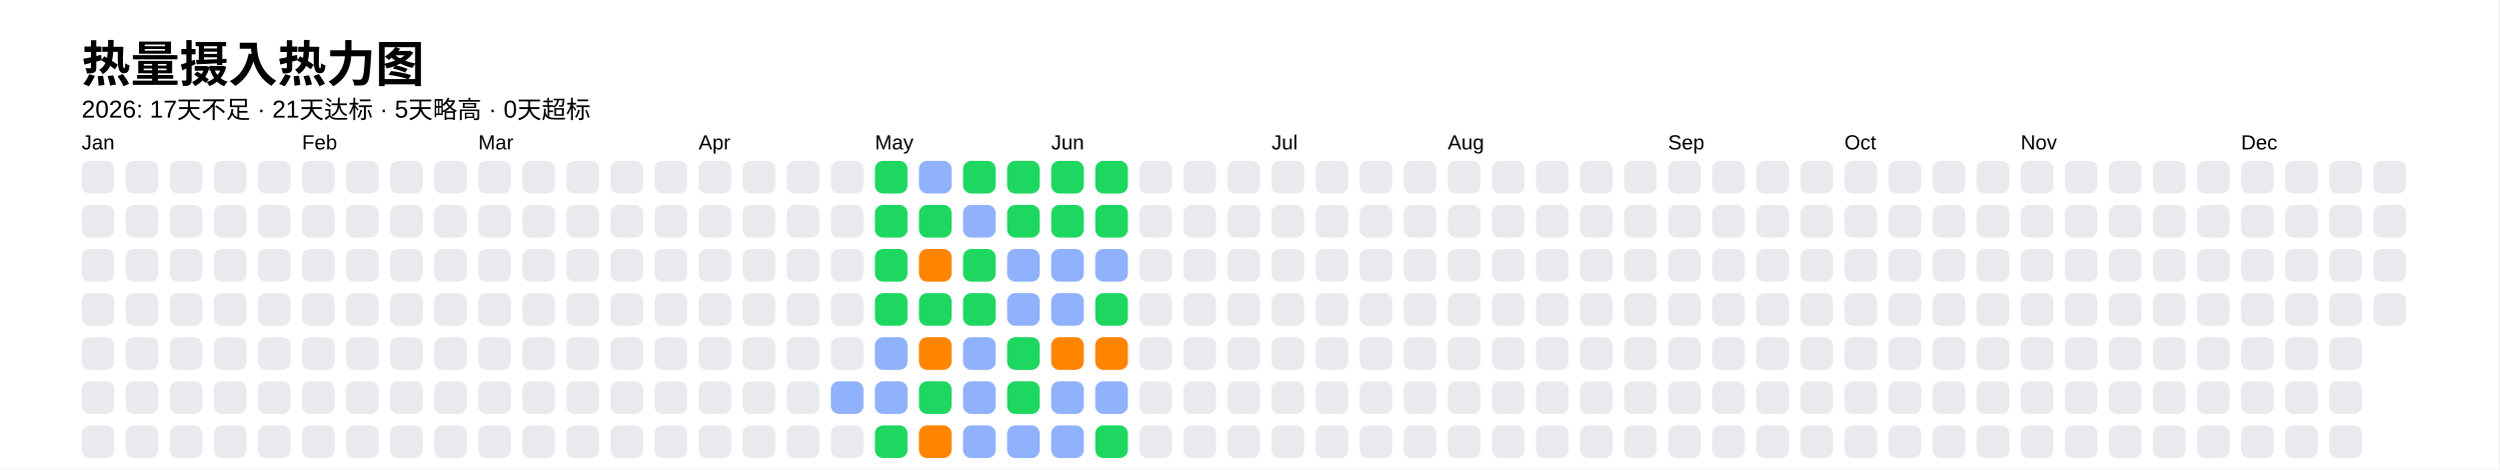
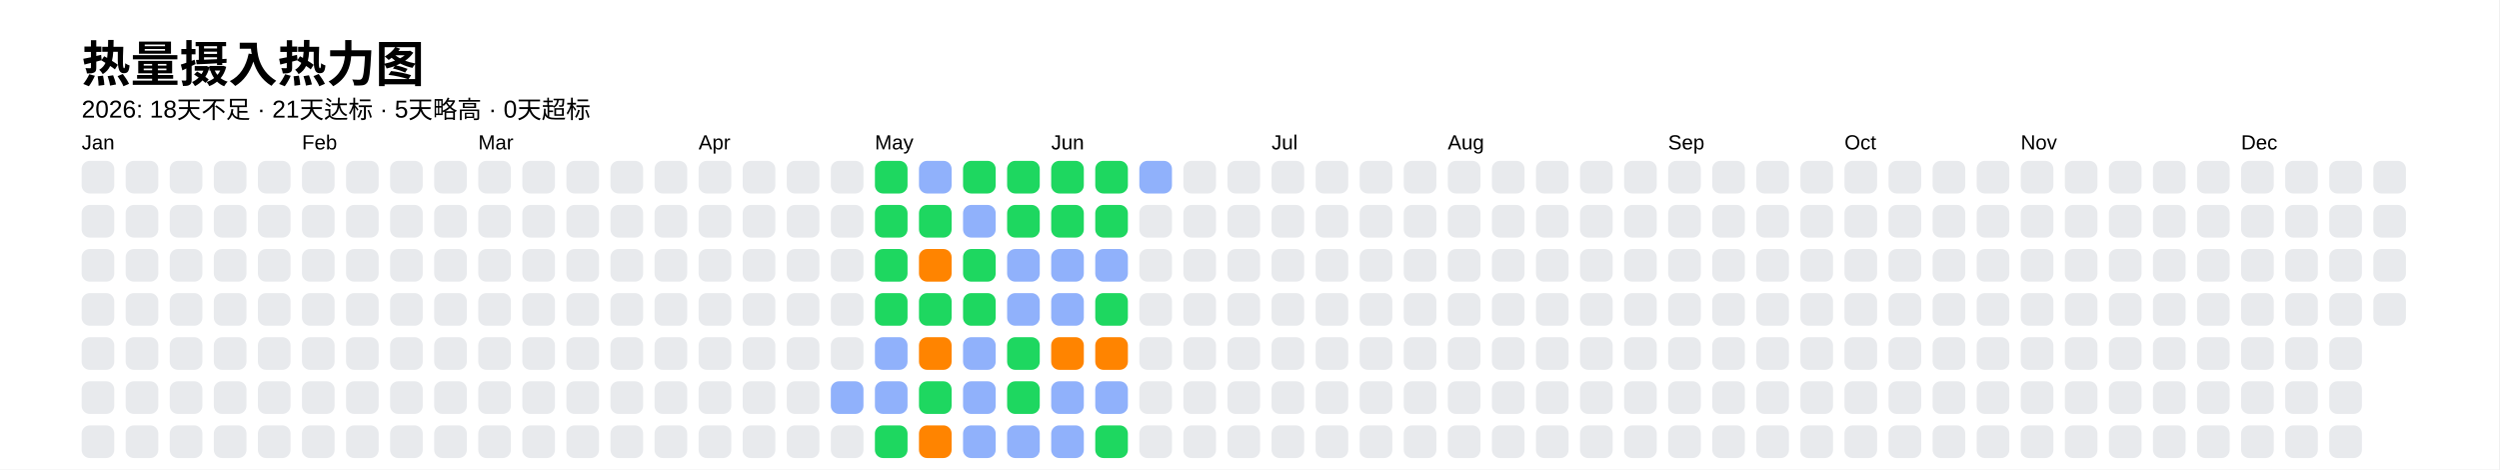
<svg xmlns="http://www.w3.org/2000/svg" style="background-color:white;" baseProfile="full" height="57.5mm" version="1.1" viewBox="0,0,306.2,57.5" width="306.2mm">
  <defs />
  <rect fill="#FFFFFF" height="57.5" width="306.2" x="0" y="0" />
  <text fill="#000000" style="font-size:6px; font-family:Arial; font-weight:bold;" x="10" y="10">热量摄入热力图</text>
-   <text fill="#000000" style="font-size:3px; font-family:Arial;" x="10" y="14.4">2026: 17天不足 · 21天达标 · 5天略高 · 0天超标</text>
+   <text fill="#000000" style="font-size:3px; font-family:Arial;" x="10" y="14.4">2026: 18天不足 · 21天达标 · 5天略高 · 0天超标</text>
  <text fill="#000000" style="font-size:2.5px; font-family:Arial" x="10" y="18.3">Jan</text>
  <rect fill="#E8EAED" height="4" rx="1" ry="1" width="4" x="10" y="19.7" />
  <rect fill="#E8EAED" height="4" rx="1" ry="1" width="4" x="10" y="25.1" />
  <rect fill="#E8EAED" height="4" rx="1" ry="1" width="4" x="10" y="30.5" />
  <rect fill="#E8EAED" height="4" rx="1" ry="1" width="4" x="10" y="35.9" />
  <rect fill="#E8EAED" height="4" rx="1" ry="1" width="4" x="10" y="41.3" />
  <rect fill="#E8EAED" height="4" rx="1" ry="1" width="4" x="10" y="46.7" />
  <rect fill="#E8EAED" height="4" rx="1" ry="1" width="4" x="10" y="52.1" />
  <rect fill="#E8EAED" height="4" rx="1" ry="1" width="4" x="15.4" y="19.7" />
  <rect fill="#E8EAED" height="4" rx="1" ry="1" width="4" x="15.4" y="25.1" />
  <rect fill="#E8EAED" height="4" rx="1" ry="1" width="4" x="15.4" y="30.5" />
  <rect fill="#E8EAED" height="4" rx="1" ry="1" width="4" x="15.4" y="35.9" />
  <rect fill="#E8EAED" height="4" rx="1" ry="1" width="4" x="15.4" y="41.3" />
  <rect fill="#E8EAED" height="4" rx="1" ry="1" width="4" x="15.4" y="46.7" />
  <rect fill="#E8EAED" height="4" rx="1" ry="1" width="4" x="15.4" y="52.1" />
  <rect fill="#E8EAED" height="4" rx="1" ry="1" width="4" x="20.8" y="19.7" />
  <rect fill="#E8EAED" height="4" rx="1" ry="1" width="4" x="20.8" y="25.1" />
  <rect fill="#E8EAED" height="4" rx="1" ry="1" width="4" x="20.8" y="30.5" />
  <rect fill="#E8EAED" height="4" rx="1" ry="1" width="4" x="20.8" y="35.9" />
  <rect fill="#E8EAED" height="4" rx="1" ry="1" width="4" x="20.8" y="41.3" />
  <rect fill="#E8EAED" height="4" rx="1" ry="1" width="4" x="20.8" y="46.7" />
  <rect fill="#E8EAED" height="4" rx="1" ry="1" width="4" x="20.8" y="52.1" />
  <rect fill="#E8EAED" height="4" rx="1" ry="1" width="4" x="26.2" y="19.7" />
  <rect fill="#E8EAED" height="4" rx="1" ry="1" width="4" x="26.2" y="25.1" />
  <rect fill="#E8EAED" height="4" rx="1" ry="1" width="4" x="26.2" y="30.5" />
  <rect fill="#E8EAED" height="4" rx="1" ry="1" width="4" x="26.2" y="35.9" />
  <rect fill="#E8EAED" height="4" rx="1" ry="1" width="4" x="26.2" y="41.3" />
  <rect fill="#E8EAED" height="4" rx="1" ry="1" width="4" x="26.2" y="46.7" />
  <rect fill="#E8EAED" height="4" rx="1" ry="1" width="4" x="26.2" y="52.1" />
  <rect fill="#E8EAED" height="4" rx="1" ry="1" width="4" x="31.6" y="19.7" />
  <rect fill="#E8EAED" height="4" rx="1" ry="1" width="4" x="31.6" y="25.1" />
  <rect fill="#E8EAED" height="4" rx="1" ry="1" width="4" x="31.6" y="30.5" />
  <rect fill="#E8EAED" height="4" rx="1" ry="1" width="4" x="31.6" y="35.9" />
  <rect fill="#E8EAED" height="4" rx="1" ry="1" width="4" x="31.6" y="41.3" />
  <rect fill="#E8EAED" height="4" rx="1" ry="1" width="4" x="31.6" y="46.7" />
  <rect fill="#E8EAED" height="4" rx="1" ry="1" width="4" x="31.6" y="52.1" />
  <text fill="#000000" style="font-size:2.5px; font-family:Arial" x="37.0" y="18.3">Feb</text>
  <rect fill="#E8EAED" height="4" rx="1" ry="1" width="4" x="37.0" y="19.7" />
  <rect fill="#E8EAED" height="4" rx="1" ry="1" width="4" x="37.0" y="25.1" />
  <rect fill="#E8EAED" height="4" rx="1" ry="1" width="4" x="37.0" y="30.5" />
  <rect fill="#E8EAED" height="4" rx="1" ry="1" width="4" x="37.0" y="35.9" />
  <rect fill="#E8EAED" height="4" rx="1" ry="1" width="4" x="37.0" y="41.3" />
  <rect fill="#E8EAED" height="4" rx="1" ry="1" width="4" x="37.0" y="46.7" />
  <rect fill="#E8EAED" height="4" rx="1" ry="1" width="4" x="37.0" y="52.1" />
  <rect fill="#E8EAED" height="4" rx="1" ry="1" width="4" x="42.4" y="19.7" />
  <rect fill="#E8EAED" height="4" rx="1" ry="1" width="4" x="42.4" y="25.1" />
  <rect fill="#E8EAED" height="4" rx="1" ry="1" width="4" x="42.4" y="30.5" />
  <rect fill="#E8EAED" height="4" rx="1" ry="1" width="4" x="42.4" y="35.9" />
  <rect fill="#E8EAED" height="4" rx="1" ry="1" width="4" x="42.4" y="41.3" />
  <rect fill="#E8EAED" height="4" rx="1" ry="1" width="4" x="42.4" y="46.7" />
  <rect fill="#E8EAED" height="4" rx="1" ry="1" width="4" x="42.4" y="52.1" />
  <rect fill="#E8EAED" height="4" rx="1" ry="1" width="4" x="47.8" y="19.7" />
  <rect fill="#E8EAED" height="4" rx="1" ry="1" width="4" x="47.8" y="25.1" />
  <rect fill="#E8EAED" height="4" rx="1" ry="1" width="4" x="47.8" y="30.5" />
  <rect fill="#E8EAED" height="4" rx="1" ry="1" width="4" x="47.8" y="35.9" />
  <rect fill="#E8EAED" height="4" rx="1" ry="1" width="4" x="47.8" y="41.3" />
  <rect fill="#E8EAED" height="4" rx="1" ry="1" width="4" x="47.8" y="46.7" />
  <rect fill="#E8EAED" height="4" rx="1" ry="1" width="4" x="47.8" y="52.1" />
  <rect fill="#E8EAED" height="4" rx="1" ry="1" width="4" x="53.2" y="19.7" />
  <rect fill="#E8EAED" height="4" rx="1" ry="1" width="4" x="53.2" y="25.1" />
  <rect fill="#E8EAED" height="4" rx="1" ry="1" width="4" x="53.2" y="30.5" />
  <rect fill="#E8EAED" height="4" rx="1" ry="1" width="4" x="53.2" y="35.9" />
  <rect fill="#E8EAED" height="4" rx="1" ry="1" width="4" x="53.2" y="41.3" />
  <rect fill="#E8EAED" height="4" rx="1" ry="1" width="4" x="53.2" y="46.7" />
  <rect fill="#E8EAED" height="4" rx="1" ry="1" width="4" x="53.2" y="52.1" />
  <text fill="#000000" style="font-size:2.5px; font-family:Arial" x="58.6" y="18.3">Mar</text>
  <rect fill="#E8EAED" height="4" rx="1" ry="1" width="4" x="58.6" y="19.7" />
  <rect fill="#E8EAED" height="4" rx="1" ry="1" width="4" x="58.6" y="25.1" />
  <rect fill="#E8EAED" height="4" rx="1" ry="1" width="4" x="58.6" y="30.5" />
  <rect fill="#E8EAED" height="4" rx="1" ry="1" width="4" x="58.6" y="35.9" />
  <rect fill="#E8EAED" height="4" rx="1" ry="1" width="4" x="58.6" y="41.3" />
  <rect fill="#E8EAED" height="4" rx="1" ry="1" width="4" x="58.6" y="46.7" />
  <rect fill="#E8EAED" height="4" rx="1" ry="1" width="4" x="58.6" y="52.1" />
  <rect fill="#E8EAED" height="4" rx="1" ry="1" width="4" x="64" y="19.7" />
  <rect fill="#E8EAED" height="4" rx="1" ry="1" width="4" x="64" y="25.1" />
  <rect fill="#E8EAED" height="4" rx="1" ry="1" width="4" x="64" y="30.5" />
  <rect fill="#E8EAED" height="4" rx="1" ry="1" width="4" x="64" y="35.9" />
  <rect fill="#E8EAED" height="4" rx="1" ry="1" width="4" x="64" y="41.3" />
  <rect fill="#E8EAED" height="4" rx="1" ry="1" width="4" x="64" y="46.7" />
  <rect fill="#E8EAED" height="4" rx="1" ry="1" width="4" x="64" y="52.1" />
  <rect fill="#E8EAED" height="4" rx="1" ry="1" width="4" x="69.4" y="19.7" />
  <rect fill="#E8EAED" height="4" rx="1" ry="1" width="4" x="69.4" y="25.1" />
  <rect fill="#E8EAED" height="4" rx="1" ry="1" width="4" x="69.4" y="30.5" />
  <rect fill="#E8EAED" height="4" rx="1" ry="1" width="4" x="69.4" y="35.9" />
  <rect fill="#E8EAED" height="4" rx="1" ry="1" width="4" x="69.4" y="41.3" />
  <rect fill="#E8EAED" height="4" rx="1" ry="1" width="4" x="69.4" y="46.7" />
  <rect fill="#E8EAED" height="4" rx="1" ry="1" width="4" x="69.4" y="52.1" />
  <rect fill="#E8EAED" height="4" rx="1" ry="1" width="4" x="74.8" y="19.7" />
  <rect fill="#E8EAED" height="4" rx="1" ry="1" width="4" x="74.8" y="25.1" />
  <rect fill="#E8EAED" height="4" rx="1" ry="1" width="4" x="74.8" y="30.5" />
  <rect fill="#E8EAED" height="4" rx="1" ry="1" width="4" x="74.8" y="35.9" />
  <rect fill="#E8EAED" height="4" rx="1" ry="1" width="4" x="74.8" y="41.3" />
  <rect fill="#E8EAED" height="4" rx="1" ry="1" width="4" x="74.8" y="46.7" />
  <rect fill="#E8EAED" height="4" rx="1" ry="1" width="4" x="74.8" y="52.1" />
  <rect fill="#E8EAED" height="4" rx="1" ry="1" width="4" x="80.2" y="19.7" />
  <rect fill="#E8EAED" height="4" rx="1" ry="1" width="4" x="80.2" y="25.1" />
  <rect fill="#E8EAED" height="4" rx="1" ry="1" width="4" x="80.2" y="30.5" />
  <rect fill="#E8EAED" height="4" rx="1" ry="1" width="4" x="80.2" y="35.9" />
  <rect fill="#E8EAED" height="4" rx="1" ry="1" width="4" x="80.2" y="41.3" />
  <rect fill="#E8EAED" height="4" rx="1" ry="1" width="4" x="80.2" y="46.7" />
  <rect fill="#E8EAED" height="4" rx="1" ry="1" width="4" x="80.2" y="52.1" />
  <text fill="#000000" style="font-size:2.5px; font-family:Arial" x="85.6" y="18.3">Apr</text>
  <rect fill="#E8EAED" height="4" rx="1" ry="1" width="4" x="85.6" y="19.7" />
  <rect fill="#E8EAED" height="4" rx="1" ry="1" width="4" x="85.6" y="25.1" />
  <rect fill="#E8EAED" height="4" rx="1" ry="1" width="4" x="85.6" y="30.5" />
  <rect fill="#E8EAED" height="4" rx="1" ry="1" width="4" x="85.6" y="35.9" />
  <rect fill="#E8EAED" height="4" rx="1" ry="1" width="4" x="85.6" y="41.3" />
  <rect fill="#E8EAED" height="4" rx="1" ry="1" width="4" x="85.6" y="46.7" />
  <rect fill="#E8EAED" height="4" rx="1" ry="1" width="4" x="85.6" y="52.1" />
  <rect fill="#E8EAED" height="4" rx="1" ry="1" width="4" x="91" y="19.7" />
  <rect fill="#E8EAED" height="4" rx="1" ry="1" width="4" x="91" y="25.1" />
  <rect fill="#E8EAED" height="4" rx="1" ry="1" width="4" x="91" y="30.5" />
  <rect fill="#E8EAED" height="4" rx="1" ry="1" width="4" x="91" y="35.9" />
  <rect fill="#E8EAED" height="4" rx="1" ry="1" width="4" x="91" y="41.3" />
  <rect fill="#E8EAED" height="4" rx="1" ry="1" width="4" x="91" y="46.7" />
  <rect fill="#E8EAED" height="4" rx="1" ry="1" width="4" x="91" y="52.1" />
  <rect fill="#E8EAED" height="4" rx="1" ry="1" width="4" x="96.4" y="19.7" />
  <rect fill="#E8EAED" height="4" rx="1" ry="1" width="4" x="96.4" y="25.1" />
  <rect fill="#E8EAED" height="4" rx="1" ry="1" width="4" x="96.4" y="30.5" />
  <rect fill="#E8EAED" height="4" rx="1" ry="1" width="4" x="96.4" y="35.9" />
  <rect fill="#E8EAED" height="4" rx="1" ry="1" width="4" x="96.4" y="41.3" />
  <rect fill="#E8EAED" height="4" rx="1" ry="1" width="4" x="96.4" y="46.7" />
  <rect fill="#E8EAED" height="4" rx="1" ry="1" width="4" x="96.4" y="52.1" />
  <rect fill="#E8EAED" height="4" rx="1" ry="1" width="4" x="101.8" y="19.7" />
  <rect fill="#E8EAED" height="4" rx="1" ry="1" width="4" x="101.8" y="25.1" />
  <rect fill="#E8EAED" height="4" rx="1" ry="1" width="4" x="101.8" y="30.5" />
  <rect fill="#E8EAED" height="4" rx="1" ry="1" width="4" x="101.8" y="35.9" />
  <rect fill="#E8EAED" height="4" rx="1" ry="1" width="4" x="101.8" y="41.3" />
  <rect fill="#90b1fb" height="4" rx="1" ry="1" width="4" x="101.8" y="46.7" />
  <rect fill="#E8EAED" height="4" rx="1" ry="1" width="4" x="101.8" y="52.1" />
  <text fill="#000000" style="font-size:2.5px; font-family:Arial" x="107.2" y="18.3">May</text>
  <rect fill="#1ed760" height="4" rx="1" ry="1" width="4" x="107.2" y="19.7" />
  <rect fill="#1ed760" height="4" rx="1" ry="1" width="4" x="107.2" y="25.1" />
  <rect fill="#1ed760" height="4" rx="1" ry="1" width="4" x="107.2" y="30.5" />
  <rect fill="#1ed760" height="4" rx="1" ry="1" width="4" x="107.2" y="35.9" />
  <rect fill="#90b1fb" height="4" rx="1" ry="1" width="4" x="107.2" y="41.3" />
  <rect fill="#90b1fb" height="4" rx="1" ry="1" width="4" x="107.2" y="46.7" />
  <rect fill="#1ed760" height="4" rx="1" ry="1" width="4" x="107.2" y="52.1" />
  <rect fill="#90b1fb" height="4" rx="1" ry="1" width="4" x="112.6" y="19.7" />
  <rect fill="#1ed760" height="4" rx="1" ry="1" width="4" x="112.6" y="25.1" />
  <rect fill="#ff8400" height="4" rx="1" ry="1" width="4" x="112.6" y="30.5" />
  <rect fill="#1ed760" height="4" rx="1" ry="1" width="4" x="112.6" y="35.9" />
  <rect fill="#ff8400" height="4" rx="1" ry="1" width="4" x="112.6" y="41.3" />
  <rect fill="#1ed760" height="4" rx="1" ry="1" width="4" x="112.6" y="46.7" />
  <rect fill="#ff8400" height="4" rx="1" ry="1" width="4" x="112.6" y="52.1" />
  <rect fill="#1ed760" height="4" rx="1" ry="1" width="4" x="118" y="19.7" />
  <rect fill="#90b1fb" height="4" rx="1" ry="1" width="4" x="118" y="25.1" />
  <rect fill="#1ed760" height="4" rx="1" ry="1" width="4" x="118" y="30.5" />
  <rect fill="#1ed760" height="4" rx="1" ry="1" width="4" x="118" y="35.9" />
  <rect fill="#90b1fb" height="4" rx="1" ry="1" width="4" x="118" y="41.3" />
  <rect fill="#90b1fb" height="4" rx="1" ry="1" width="4" x="118" y="46.7" />
  <rect fill="#90b1fb" height="4" rx="1" ry="1" width="4" x="118" y="52.1" />
  <rect fill="#1ed760" height="4" rx="1" ry="1" width="4" x="123.4" y="19.7" />
  <rect fill="#1ed760" height="4" rx="1" ry="1" width="4" x="123.4" y="25.1" />
  <rect fill="#90b1fb" height="4" rx="1" ry="1" width="4" x="123.4" y="30.5" />
  <rect fill="#90b1fb" height="4" rx="1" ry="1" width="4" x="123.4" y="35.9" />
  <rect fill="#1ed760" height="4" rx="1" ry="1" width="4" x="123.4" y="41.3" />
  <rect fill="#1ed760" height="4" rx="1" ry="1" width="4" x="123.4" y="46.7" />
  <rect fill="#90b1fb" height="4" rx="1" ry="1" width="4" x="123.4" y="52.1" />
  <text fill="#000000" style="font-size:2.5px; font-family:Arial" x="128.8" y="18.3">Jun</text>
  <rect fill="#1ed760" height="4" rx="1" ry="1" width="4" x="128.8" y="19.7" />
  <rect fill="#1ed760" height="4" rx="1" ry="1" width="4" x="128.8" y="25.1" />
  <rect fill="#90b1fb" height="4" rx="1" ry="1" width="4" x="128.8" y="30.5" />
  <rect fill="#90b1fb" height="4" rx="1" ry="1" width="4" x="128.8" y="35.9" />
  <rect fill="#ff8400" height="4" rx="1" ry="1" width="4" x="128.8" y="41.3" />
  <rect fill="#90b1fb" height="4" rx="1" ry="1" width="4" x="128.8" y="46.7" />
  <rect fill="#90b1fb" height="4" rx="1" ry="1" width="4" x="128.8" y="52.1" />
  <rect fill="#1ed760" height="4" rx="1" ry="1" width="4" x="134.2" y="19.7" />
  <rect fill="#1ed760" height="4" rx="1" ry="1" width="4" x="134.2" y="25.1" />
  <rect fill="#90b1fb" height="4" rx="1" ry="1" width="4" x="134.2" y="30.5" />
  <rect fill="#1ed760" height="4" rx="1" ry="1" width="4" x="134.2" y="35.9" />
  <rect fill="#ff8400" height="4" rx="1" ry="1" width="4" x="134.2" y="41.3" />
  <rect fill="#90b1fb" height="4" rx="1" ry="1" width="4" x="134.2" y="46.7" />
  <rect fill="#1ed760" height="4" rx="1" ry="1" width="4" x="134.2" y="52.1" />
-   <rect fill="#E8EAED" height="4" rx="1" ry="1" width="4" x="139.6" y="19.7" />
+   <rect fill="#90b1fb" height="4" rx="1" ry="1" width="4" x="139.6" y="19.7" />
  <rect fill="#E8EAED" height="4" rx="1" ry="1" width="4" x="139.6" y="25.1" />
  <rect fill="#E8EAED" height="4" rx="1" ry="1" width="4" x="139.6" y="30.5" />
  <rect fill="#E8EAED" height="4" rx="1" ry="1" width="4" x="139.6" y="35.9" />
  <rect fill="#E8EAED" height="4" rx="1" ry="1" width="4" x="139.6" y="41.3" />
  <rect fill="#E8EAED" height="4" rx="1" ry="1" width="4" x="139.6" y="46.7" />
  <rect fill="#E8EAED" height="4" rx="1" ry="1" width="4" x="139.6" y="52.1" />
  <rect fill="#E8EAED" height="4" rx="1" ry="1" width="4" x="145" y="19.7" />
  <rect fill="#E8EAED" height="4" rx="1" ry="1" width="4" x="145" y="25.1" />
  <rect fill="#E8EAED" height="4" rx="1" ry="1" width="4" x="145" y="30.5" />
  <rect fill="#E8EAED" height="4" rx="1" ry="1" width="4" x="145" y="35.9" />
  <rect fill="#E8EAED" height="4" rx="1" ry="1" width="4" x="145" y="41.3" />
  <rect fill="#E8EAED" height="4" rx="1" ry="1" width="4" x="145" y="46.7" />
  <rect fill="#E8EAED" height="4" rx="1" ry="1" width="4" x="145" y="52.1" />
  <rect fill="#E8EAED" height="4" rx="1" ry="1" width="4" x="150.4" y="19.7" />
  <rect fill="#E8EAED" height="4" rx="1" ry="1" width="4" x="150.4" y="25.1" />
  <rect fill="#E8EAED" height="4" rx="1" ry="1" width="4" x="150.4" y="30.5" />
  <rect fill="#E8EAED" height="4" rx="1" ry="1" width="4" x="150.4" y="35.9" />
  <rect fill="#E8EAED" height="4" rx="1" ry="1" width="4" x="150.4" y="41.3" />
  <rect fill="#E8EAED" height="4" rx="1" ry="1" width="4" x="150.4" y="46.7" />
  <rect fill="#E8EAED" height="4" rx="1" ry="1" width="4" x="150.4" y="52.1" />
  <text fill="#000000" style="font-size:2.5px; font-family:Arial" x="155.8" y="18.3">Jul</text>
  <rect fill="#E8EAED" height="4" rx="1" ry="1" width="4" x="155.8" y="19.7" />
  <rect fill="#E8EAED" height="4" rx="1" ry="1" width="4" x="155.8" y="25.1" />
  <rect fill="#E8EAED" height="4" rx="1" ry="1" width="4" x="155.8" y="30.5" />
  <rect fill="#E8EAED" height="4" rx="1" ry="1" width="4" x="155.8" y="35.9" />
  <rect fill="#E8EAED" height="4" rx="1" ry="1" width="4" x="155.8" y="41.3" />
  <rect fill="#E8EAED" height="4" rx="1" ry="1" width="4" x="155.8" y="46.7" />
  <rect fill="#E8EAED" height="4" rx="1" ry="1" width="4" x="155.8" y="52.1" />
  <rect fill="#E8EAED" height="4" rx="1" ry="1" width="4" x="161.2" y="19.7" />
  <rect fill="#E8EAED" height="4" rx="1" ry="1" width="4" x="161.2" y="25.1" />
  <rect fill="#E8EAED" height="4" rx="1" ry="1" width="4" x="161.2" y="30.5" />
  <rect fill="#E8EAED" height="4" rx="1" ry="1" width="4" x="161.2" y="35.9" />
  <rect fill="#E8EAED" height="4" rx="1" ry="1" width="4" x="161.2" y="41.3" />
  <rect fill="#E8EAED" height="4" rx="1" ry="1" width="4" x="161.2" y="46.7" />
  <rect fill="#E8EAED" height="4" rx="1" ry="1" width="4" x="161.2" y="52.1" />
  <rect fill="#E8EAED" height="4" rx="1" ry="1" width="4" x="166.6" y="19.7" />
  <rect fill="#E8EAED" height="4" rx="1" ry="1" width="4" x="166.6" y="25.1" />
  <rect fill="#E8EAED" height="4" rx="1" ry="1" width="4" x="166.6" y="30.5" />
  <rect fill="#E8EAED" height="4" rx="1" ry="1" width="4" x="166.6" y="35.9" />
  <rect fill="#E8EAED" height="4" rx="1" ry="1" width="4" x="166.6" y="41.3" />
  <rect fill="#E8EAED" height="4" rx="1" ry="1" width="4" x="166.6" y="46.7" />
  <rect fill="#E8EAED" height="4" rx="1" ry="1" width="4" x="166.6" y="52.1" />
  <rect fill="#E8EAED" height="4" rx="1" ry="1" width="4" x="172" y="19.7" />
  <rect fill="#E8EAED" height="4" rx="1" ry="1" width="4" x="172" y="25.1" />
  <rect fill="#E8EAED" height="4" rx="1" ry="1" width="4" x="172" y="30.5" />
  <rect fill="#E8EAED" height="4" rx="1" ry="1" width="4" x="172" y="35.9" />
  <rect fill="#E8EAED" height="4" rx="1" ry="1" width="4" x="172" y="41.3" />
  <rect fill="#E8EAED" height="4" rx="1" ry="1" width="4" x="172" y="46.7" />
  <rect fill="#E8EAED" height="4" rx="1" ry="1" width="4" x="172" y="52.1" />
  <text fill="#000000" style="font-size:2.5px; font-family:Arial" x="177.4" y="18.3">Aug</text>
  <rect fill="#E8EAED" height="4" rx="1" ry="1" width="4" x="177.4" y="19.7" />
  <rect fill="#E8EAED" height="4" rx="1" ry="1" width="4" x="177.4" y="25.1" />
  <rect fill="#E8EAED" height="4" rx="1" ry="1" width="4" x="177.4" y="30.5" />
  <rect fill="#E8EAED" height="4" rx="1" ry="1" width="4" x="177.4" y="35.9" />
  <rect fill="#E8EAED" height="4" rx="1" ry="1" width="4" x="177.4" y="41.3" />
  <rect fill="#E8EAED" height="4" rx="1" ry="1" width="4" x="177.4" y="46.7" />
  <rect fill="#E8EAED" height="4" rx="1" ry="1" width="4" x="177.4" y="52.1" />
  <rect fill="#E8EAED" height="4" rx="1" ry="1" width="4" x="182.8" y="19.7" />
  <rect fill="#E8EAED" height="4" rx="1" ry="1" width="4" x="182.8" y="25.1" />
  <rect fill="#E8EAED" height="4" rx="1" ry="1" width="4" x="182.8" y="30.5" />
  <rect fill="#E8EAED" height="4" rx="1" ry="1" width="4" x="182.8" y="35.9" />
  <rect fill="#E8EAED" height="4" rx="1" ry="1" width="4" x="182.8" y="41.3" />
  <rect fill="#E8EAED" height="4" rx="1" ry="1" width="4" x="182.8" y="46.7" />
  <rect fill="#E8EAED" height="4" rx="1" ry="1" width="4" x="182.8" y="52.1" />
  <rect fill="#E8EAED" height="4" rx="1" ry="1" width="4" x="188.2" y="19.7" />
  <rect fill="#E8EAED" height="4" rx="1" ry="1" width="4" x="188.2" y="25.1" />
  <rect fill="#E8EAED" height="4" rx="1" ry="1" width="4" x="188.2" y="30.5" />
  <rect fill="#E8EAED" height="4" rx="1" ry="1" width="4" x="188.2" y="35.9" />
  <rect fill="#E8EAED" height="4" rx="1" ry="1" width="4" x="188.2" y="41.3" />
  <rect fill="#E8EAED" height="4" rx="1" ry="1" width="4" x="188.2" y="46.7" />
  <rect fill="#E8EAED" height="4" rx="1" ry="1" width="4" x="188.2" y="52.1" />
  <rect fill="#E8EAED" height="4" rx="1" ry="1" width="4" x="193.6" y="19.7" />
  <rect fill="#E8EAED" height="4" rx="1" ry="1" width="4" x="193.6" y="25.1" />
  <rect fill="#E8EAED" height="4" rx="1" ry="1" width="4" x="193.6" y="30.5" />
  <rect fill="#E8EAED" height="4" rx="1" ry="1" width="4" x="193.6" y="35.9" />
  <rect fill="#E8EAED" height="4" rx="1" ry="1" width="4" x="193.6" y="41.3" />
  <rect fill="#E8EAED" height="4" rx="1" ry="1" width="4" x="193.6" y="46.7" />
  <rect fill="#E8EAED" height="4" rx="1" ry="1" width="4" x="193.6" y="52.1" />
  <rect fill="#E8EAED" height="4" rx="1" ry="1" width="4" x="199" y="19.7" />
  <rect fill="#E8EAED" height="4" rx="1" ry="1" width="4" x="199" y="25.1" />
  <rect fill="#E8EAED" height="4" rx="1" ry="1" width="4" x="199" y="30.5" />
  <rect fill="#E8EAED" height="4" rx="1" ry="1" width="4" x="199" y="35.9" />
  <rect fill="#E8EAED" height="4" rx="1" ry="1" width="4" x="199" y="41.3" />
  <rect fill="#E8EAED" height="4" rx="1" ry="1" width="4" x="199" y="46.7" />
  <rect fill="#E8EAED" height="4" rx="1" ry="1" width="4" x="199" y="52.1" />
  <text fill="#000000" style="font-size:2.5px; font-family:Arial" x="204.4" y="18.3">Sep</text>
  <rect fill="#E8EAED" height="4" rx="1" ry="1" width="4" x="204.4" y="19.7" />
  <rect fill="#E8EAED" height="4" rx="1" ry="1" width="4" x="204.4" y="25.1" />
  <rect fill="#E8EAED" height="4" rx="1" ry="1" width="4" x="204.4" y="30.5" />
  <rect fill="#E8EAED" height="4" rx="1" ry="1" width="4" x="204.4" y="35.9" />
  <rect fill="#E8EAED" height="4" rx="1" ry="1" width="4" x="204.4" y="41.3" />
  <rect fill="#E8EAED" height="4" rx="1" ry="1" width="4" x="204.4" y="46.7" />
  <rect fill="#E8EAED" height="4" rx="1" ry="1" width="4" x="204.4" y="52.1" />
  <rect fill="#E8EAED" height="4" rx="1" ry="1" width="4" x="209.8" y="19.7" />
  <rect fill="#E8EAED" height="4" rx="1" ry="1" width="4" x="209.8" y="25.1" />
  <rect fill="#E8EAED" height="4" rx="1" ry="1" width="4" x="209.8" y="30.5" />
  <rect fill="#E8EAED" height="4" rx="1" ry="1" width="4" x="209.8" y="35.9" />
  <rect fill="#E8EAED" height="4" rx="1" ry="1" width="4" x="209.8" y="41.3" />
  <rect fill="#E8EAED" height="4" rx="1" ry="1" width="4" x="209.8" y="46.7" />
  <rect fill="#E8EAED" height="4" rx="1" ry="1" width="4" x="209.8" y="52.1" />
  <rect fill="#E8EAED" height="4" rx="1" ry="1" width="4" x="215.2" y="19.7" />
  <rect fill="#E8EAED" height="4" rx="1" ry="1" width="4" x="215.2" y="25.1" />
  <rect fill="#E8EAED" height="4" rx="1" ry="1" width="4" x="215.2" y="30.5" />
  <rect fill="#E8EAED" height="4" rx="1" ry="1" width="4" x="215.2" y="35.9" />
  <rect fill="#E8EAED" height="4" rx="1" ry="1" width="4" x="215.2" y="41.3" />
  <rect fill="#E8EAED" height="4" rx="1" ry="1" width="4" x="215.2" y="46.7" />
  <rect fill="#E8EAED" height="4" rx="1" ry="1" width="4" x="215.2" y="52.1" />
  <rect fill="#E8EAED" height="4" rx="1" ry="1" width="4" x="220.6" y="19.7" />
  <rect fill="#E8EAED" height="4" rx="1" ry="1" width="4" x="220.6" y="25.1" />
  <rect fill="#E8EAED" height="4" rx="1" ry="1" width="4" x="220.6" y="30.5" />
  <rect fill="#E8EAED" height="4" rx="1" ry="1" width="4" x="220.6" y="35.9" />
  <rect fill="#E8EAED" height="4" rx="1" ry="1" width="4" x="220.6" y="41.3" />
  <rect fill="#E8EAED" height="4" rx="1" ry="1" width="4" x="220.6" y="46.7" />
  <rect fill="#E8EAED" height="4" rx="1" ry="1" width="4" x="220.6" y="52.1" />
  <text fill="#000000" style="font-size:2.5px; font-family:Arial" x="226" y="18.3">Oct</text>
  <rect fill="#E8EAED" height="4" rx="1" ry="1" width="4" x="226" y="19.7" />
  <rect fill="#E8EAED" height="4" rx="1" ry="1" width="4" x="226" y="25.1" />
  <rect fill="#E8EAED" height="4" rx="1" ry="1" width="4" x="226" y="30.5" />
  <rect fill="#E8EAED" height="4" rx="1" ry="1" width="4" x="226" y="35.9" />
  <rect fill="#E8EAED" height="4" rx="1" ry="1" width="4" x="226" y="41.3" />
  <rect fill="#E8EAED" height="4" rx="1" ry="1" width="4" x="226" y="46.7" />
  <rect fill="#E8EAED" height="4" rx="1" ry="1" width="4" x="226" y="52.1" />
  <rect fill="#E8EAED" height="4" rx="1" ry="1" width="4" x="231.4" y="19.7" />
  <rect fill="#E8EAED" height="4" rx="1" ry="1" width="4" x="231.4" y="25.1" />
  <rect fill="#E8EAED" height="4" rx="1" ry="1" width="4" x="231.4" y="30.5" />
  <rect fill="#E8EAED" height="4" rx="1" ry="1" width="4" x="231.4" y="35.9" />
  <rect fill="#E8EAED" height="4" rx="1" ry="1" width="4" x="231.4" y="41.3" />
  <rect fill="#E8EAED" height="4" rx="1" ry="1" width="4" x="231.4" y="46.7" />
  <rect fill="#E8EAED" height="4" rx="1" ry="1" width="4" x="231.4" y="52.1" />
  <rect fill="#E8EAED" height="4" rx="1" ry="1" width="4" x="236.8" y="19.7" />
  <rect fill="#E8EAED" height="4" rx="1" ry="1" width="4" x="236.8" y="25.1" />
  <rect fill="#E8EAED" height="4" rx="1" ry="1" width="4" x="236.8" y="30.5" />
  <rect fill="#E8EAED" height="4" rx="1" ry="1" width="4" x="236.8" y="35.9" />
  <rect fill="#E8EAED" height="4" rx="1" ry="1" width="4" x="236.8" y="41.3" />
  <rect fill="#E8EAED" height="4" rx="1" ry="1" width="4" x="236.8" y="46.7" />
  <rect fill="#E8EAED" height="4" rx="1" ry="1" width="4" x="236.8" y="52.1" />
  <rect fill="#E8EAED" height="4" rx="1" ry="1" width="4" x="242.2" y="19.7" />
  <rect fill="#E8EAED" height="4" rx="1" ry="1" width="4" x="242.2" y="25.1" />
  <rect fill="#E8EAED" height="4" rx="1" ry="1" width="4" x="242.2" y="30.5" />
  <rect fill="#E8EAED" height="4" rx="1" ry="1" width="4" x="242.2" y="35.9" />
  <rect fill="#E8EAED" height="4" rx="1" ry="1" width="4" x="242.2" y="41.3" />
  <rect fill="#E8EAED" height="4" rx="1" ry="1" width="4" x="242.2" y="46.7" />
  <rect fill="#E8EAED" height="4" rx="1" ry="1" width="4" x="242.2" y="52.1" />
  <text fill="#000000" style="font-size:2.5px; font-family:Arial" x="247.6" y="18.3">Nov</text>
  <rect fill="#E8EAED" height="4" rx="1" ry="1" width="4" x="247.6" y="19.7" />
  <rect fill="#E8EAED" height="4" rx="1" ry="1" width="4" x="247.6" y="25.1" />
  <rect fill="#E8EAED" height="4" rx="1" ry="1" width="4" x="247.6" y="30.5" />
  <rect fill="#E8EAED" height="4" rx="1" ry="1" width="4" x="247.6" y="35.9" />
  <rect fill="#E8EAED" height="4" rx="1" ry="1" width="4" x="247.6" y="41.3" />
  <rect fill="#E8EAED" height="4" rx="1" ry="1" width="4" x="247.6" y="46.7" />
  <rect fill="#E8EAED" height="4" rx="1" ry="1" width="4" x="247.6" y="52.1" />
  <rect fill="#E8EAED" height="4" rx="1" ry="1" width="4" x="253" y="19.7" />
  <rect fill="#E8EAED" height="4" rx="1" ry="1" width="4" x="253" y="25.1" />
  <rect fill="#E8EAED" height="4" rx="1" ry="1" width="4" x="253" y="30.5" />
  <rect fill="#E8EAED" height="4" rx="1" ry="1" width="4" x="253" y="35.9" />
  <rect fill="#E8EAED" height="4" rx="1" ry="1" width="4" x="253" y="41.3" />
  <rect fill="#E8EAED" height="4" rx="1" ry="1" width="4" x="253" y="46.7" />
  <rect fill="#E8EAED" height="4" rx="1" ry="1" width="4" x="253" y="52.1" />
  <rect fill="#E8EAED" height="4" rx="1" ry="1" width="4" x="258.4" y="19.7" />
  <rect fill="#E8EAED" height="4" rx="1" ry="1" width="4" x="258.4" y="25.1" />
  <rect fill="#E8EAED" height="4" rx="1" ry="1" width="4" x="258.4" y="30.5" />
  <rect fill="#E8EAED" height="4" rx="1" ry="1" width="4" x="258.4" y="35.9" />
  <rect fill="#E8EAED" height="4" rx="1" ry="1" width="4" x="258.4" y="41.3" />
  <rect fill="#E8EAED" height="4" rx="1" ry="1" width="4" x="258.4" y="46.7" />
  <rect fill="#E8EAED" height="4" rx="1" ry="1" width="4" x="258.4" y="52.1" />
  <rect fill="#E8EAED" height="4" rx="1" ry="1" width="4" x="263.8" y="19.7" />
  <rect fill="#E8EAED" height="4" rx="1" ry="1" width="4" x="263.8" y="25.1" />
  <rect fill="#E8EAED" height="4" rx="1" ry="1" width="4" x="263.8" y="30.5" />
  <rect fill="#E8EAED" height="4" rx="1" ry="1" width="4" x="263.8" y="35.9" />
  <rect fill="#E8EAED" height="4" rx="1" ry="1" width="4" x="263.8" y="41.3" />
  <rect fill="#E8EAED" height="4" rx="1" ry="1" width="4" x="263.8" y="46.7" />
  <rect fill="#E8EAED" height="4" rx="1" ry="1" width="4" x="263.8" y="52.1" />
  <rect fill="#E8EAED" height="4" rx="1" ry="1" width="4" x="269.2" y="19.7" />
  <rect fill="#E8EAED" height="4" rx="1" ry="1" width="4" x="269.2" y="25.1" />
  <rect fill="#E8EAED" height="4" rx="1" ry="1" width="4" x="269.2" y="30.5" />
  <rect fill="#E8EAED" height="4" rx="1" ry="1" width="4" x="269.2" y="35.9" />
  <rect fill="#E8EAED" height="4" rx="1" ry="1" width="4" x="269.2" y="41.3" />
  <rect fill="#E8EAED" height="4" rx="1" ry="1" width="4" x="269.2" y="46.7" />
  <rect fill="#E8EAED" height="4" rx="1" ry="1" width="4" x="269.2" y="52.1" />
  <text fill="#000000" style="font-size:2.5px; font-family:Arial" x="274.6" y="18.3">Dec</text>
  <rect fill="#E8EAED" height="4" rx="1" ry="1" width="4" x="274.6" y="19.7" />
  <rect fill="#E8EAED" height="4" rx="1" ry="1" width="4" x="274.6" y="25.1" />
  <rect fill="#E8EAED" height="4" rx="1" ry="1" width="4" x="274.6" y="30.5" />
  <rect fill="#E8EAED" height="4" rx="1" ry="1" width="4" x="274.6" y="35.9" />
  <rect fill="#E8EAED" height="4" rx="1" ry="1" width="4" x="274.6" y="41.3" />
  <rect fill="#E8EAED" height="4" rx="1" ry="1" width="4" x="274.6" y="46.7" />
  <rect fill="#E8EAED" height="4" rx="1" ry="1" width="4" x="274.6" y="52.1" />
  <rect fill="#E8EAED" height="4" rx="1" ry="1" width="4" x="280" y="19.7" />
  <rect fill="#E8EAED" height="4" rx="1" ry="1" width="4" x="280" y="25.1" />
  <rect fill="#E8EAED" height="4" rx="1" ry="1" width="4" x="280" y="30.5" />
  <rect fill="#E8EAED" height="4" rx="1" ry="1" width="4" x="280" y="35.9" />
  <rect fill="#E8EAED" height="4" rx="1" ry="1" width="4" x="280" y="41.3" />
  <rect fill="#E8EAED" height="4" rx="1" ry="1" width="4" x="280" y="46.7" />
  <rect fill="#E8EAED" height="4" rx="1" ry="1" width="4" x="280" y="52.1" />
  <rect fill="#E8EAED" height="4" rx="1" ry="1" width="4" x="285.4" y="19.7" />
  <rect fill="#E8EAED" height="4" rx="1" ry="1" width="4" x="285.4" y="25.1" />
  <rect fill="#E8EAED" height="4" rx="1" ry="1" width="4" x="285.4" y="30.5" />
  <rect fill="#E8EAED" height="4" rx="1" ry="1" width="4" x="285.4" y="35.9" />
  <rect fill="#E8EAED" height="4" rx="1" ry="1" width="4" x="285.4" y="41.3" />
  <rect fill="#E8EAED" height="4" rx="1" ry="1" width="4" x="285.4" y="46.7" />
  <rect fill="#E8EAED" height="4" rx="1" ry="1" width="4" x="285.4" y="52.1" />
  <rect fill="#E8EAED" height="4" rx="1" ry="1" width="4" x="290.8" y="19.7" />
  <rect fill="#E8EAED" height="4" rx="1" ry="1" width="4" x="290.8" y="25.1" />
  <rect fill="#E8EAED" height="4" rx="1" ry="1" width="4" x="290.8" y="30.5" />
  <rect fill="#E8EAED" height="4" rx="1" ry="1" width="4" x="290.8" y="35.9" />
</svg>
